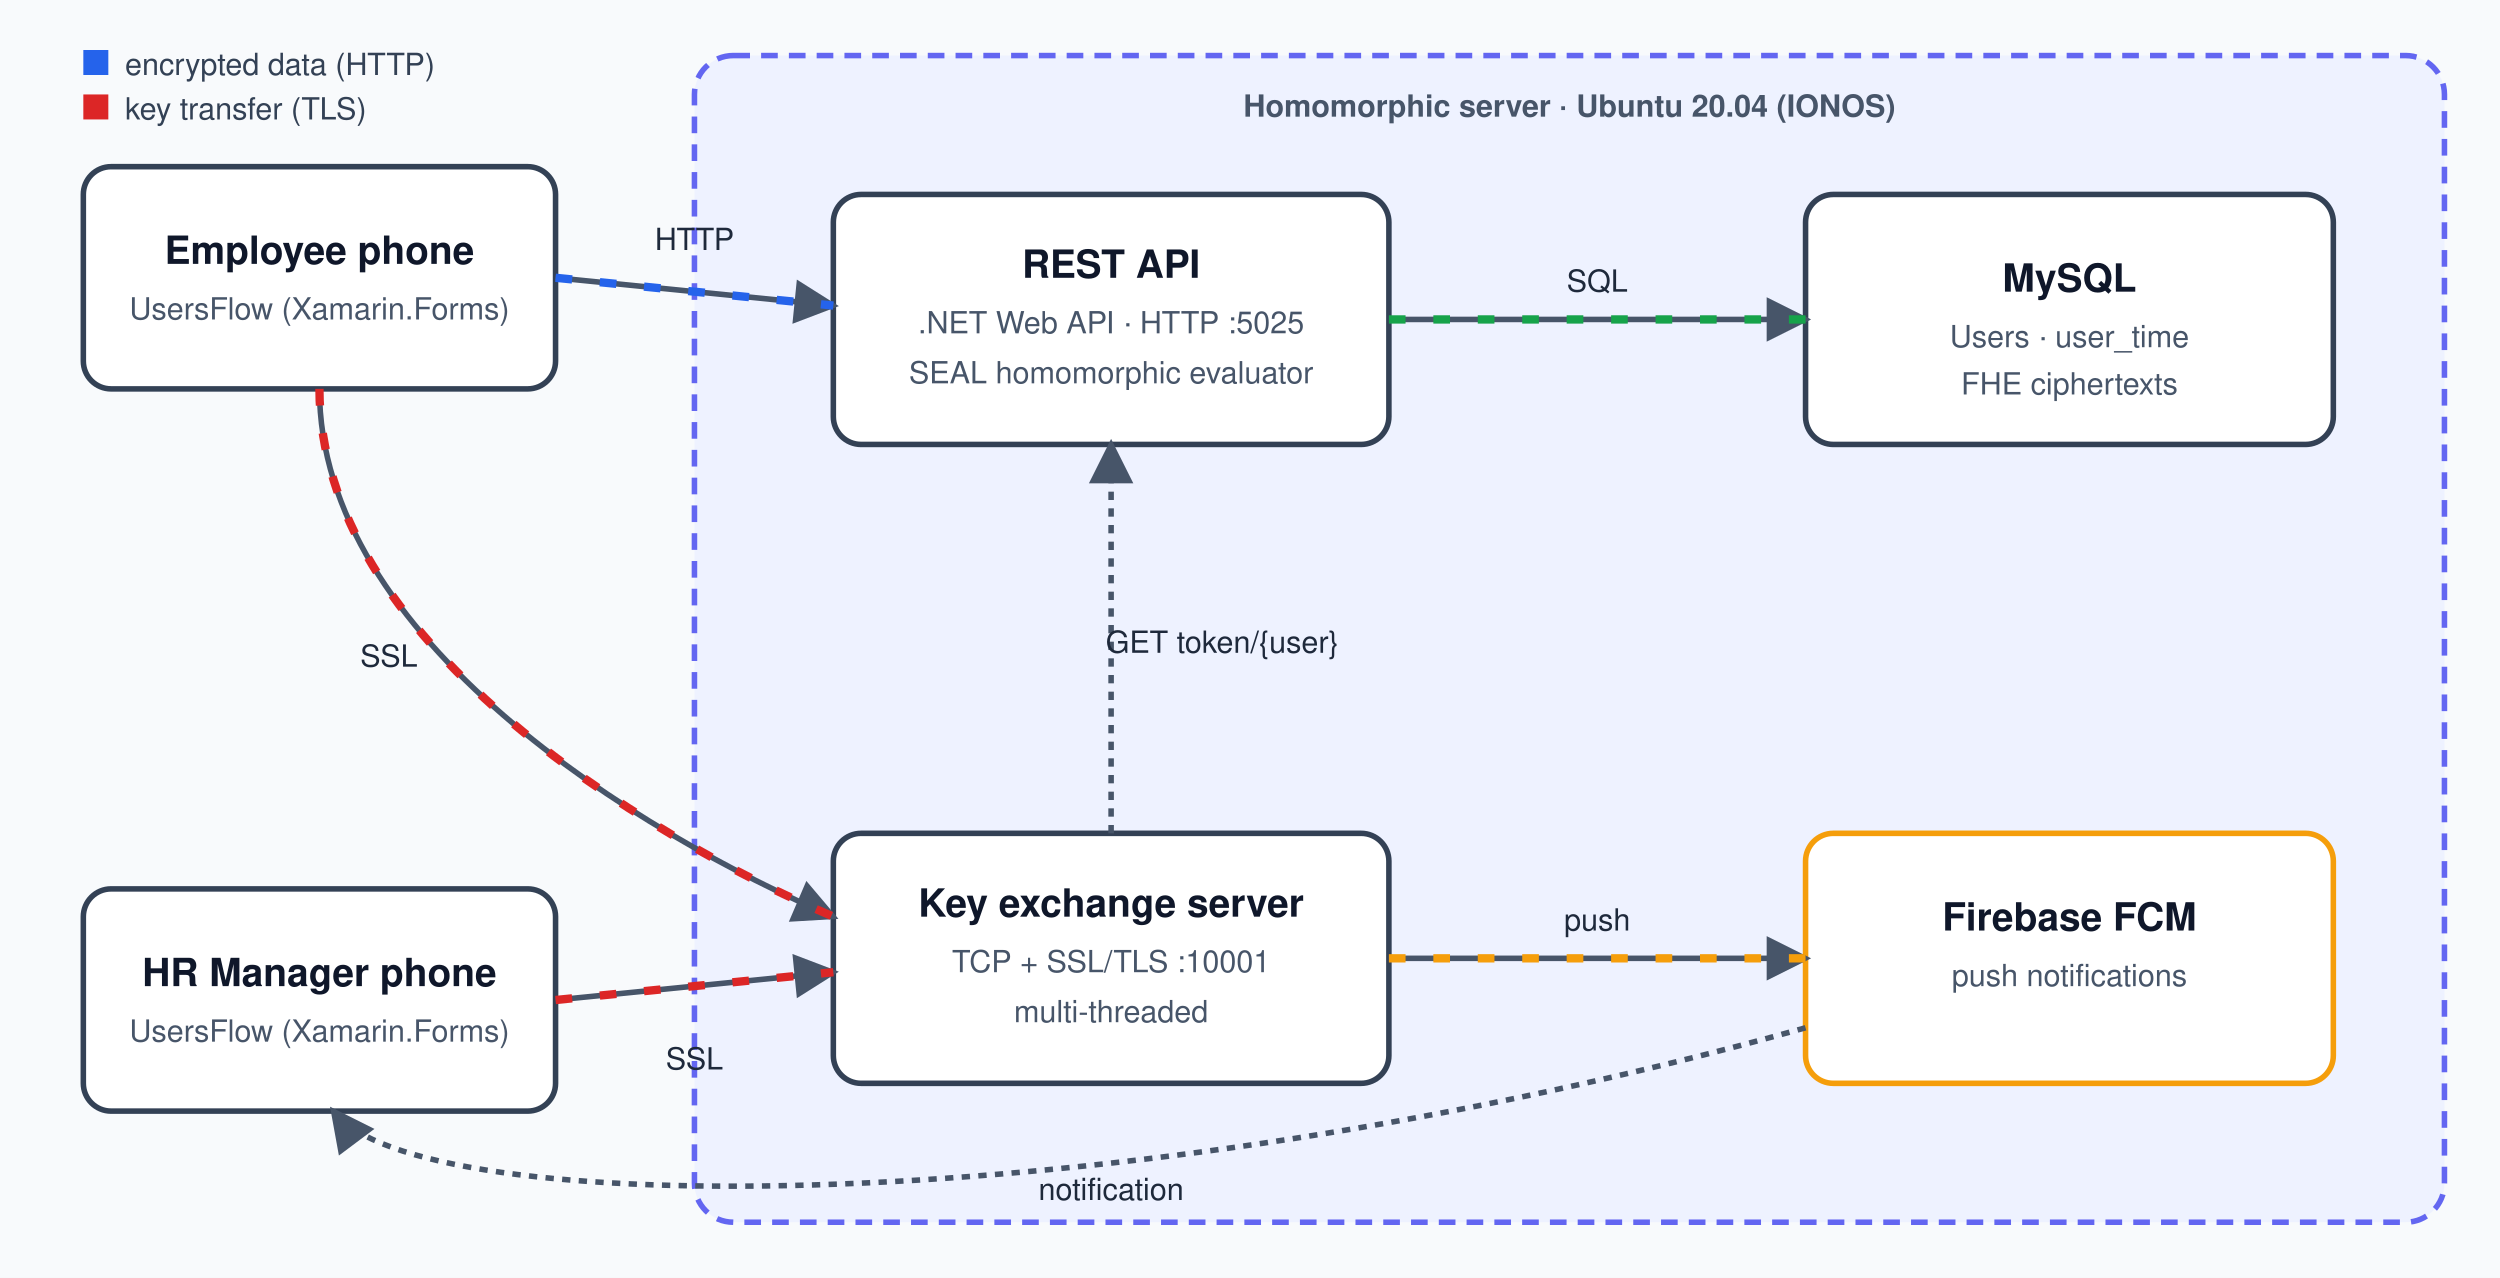
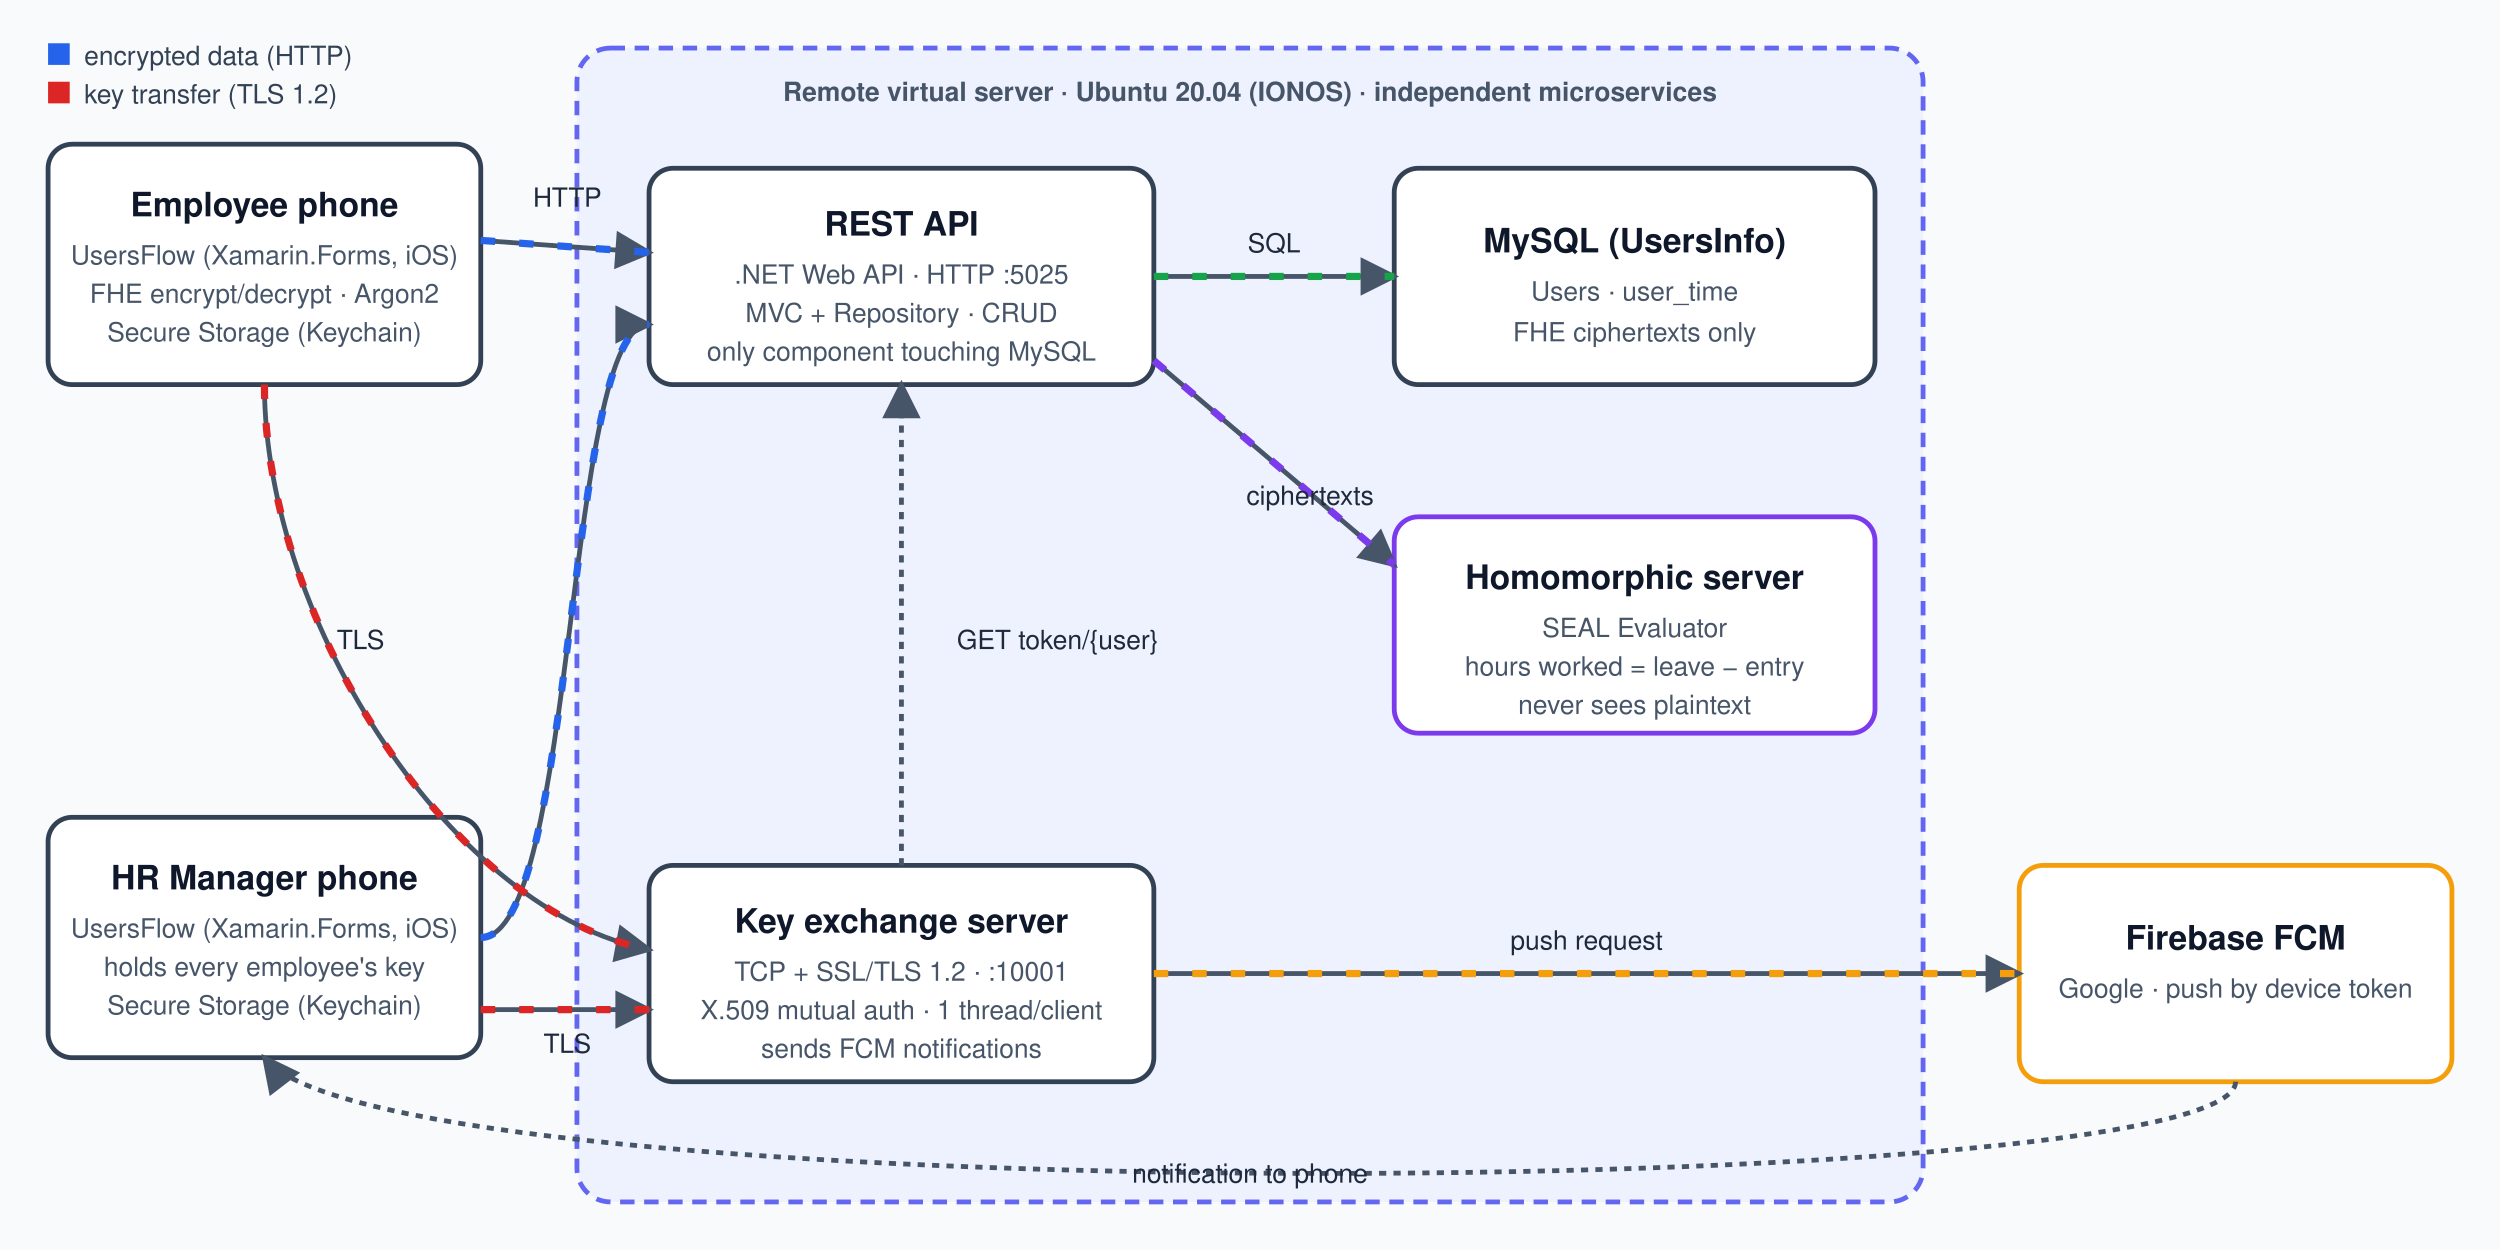
- <svg xmlns="http://www.w3.org/2000/svg" viewBox="0 0 900 460" font-family="Helvetica,Arial,sans-serif">
+ <svg xmlns="http://www.w3.org/2000/svg" viewBox="0 0 1040 520" font-family="Helvetica,Arial,sans-serif">
  <defs>
    <marker id="a" markerWidth="8" markerHeight="8" refX="7" refY="4" orient="auto">
      <path d="M0,0 L8,4 L0,8z" fill="#475569" />
    </marker>
    <style>
- .box{fill:#fff;stroke:#334155;stroke-width:2;rx:10}
+ .box{fill:#fff;stroke:#334155;stroke-width:2}
.t{font-size:14px;font-weight:700;fill:#0f172a;text-anchor:middle}
.s{font-size:11px;fill:#475569;text-anchor:middle}
.l{font-size:11px;fill:#1e293b;text-anchor:middle}
.ln{stroke:#475569;stroke-width:2;fill:none;marker-end:url(#a)}
.fl{stroke-width:3;fill:none;stroke-dasharray:6 10;animation:d 1s linear infinite}
@keyframes d{to{stroke-dashoffset:-16}}
</style>
  </defs>
-   <rect width="900" height="460" fill="#f8fafc" />
-   <rect x="250" y="20" width="630" height="420" rx="14" fill="#eef2ff" stroke="#6366f1" stroke-dasharray="6 4" stroke-width="2" />
-   <text x="565" y="42" class="s" font-weight="700">Homomorphic server · Ubuntu 20.04 (IONOS)</text>
-   <rect class="box" x="30" y="60" width="170" height="80" />
-   <text x="115" y="95" class="t">Employee phone</text>
-   <text x="115" y="115" class="s">UsersFlow (Xamarin.Forms)</text>
-   <rect class="box" x="30" y="320" width="170" height="80" />
-   <text x="115" y="355" class="t">HR Manager phone</text>
-   <text x="115" y="375" class="s">UsersFlow (Xamarin.Forms)</text>
-   <rect class="box" x="300" y="70" width="200" height="90" />
-   <text x="400" y="100" class="t">REST API</text>
-   <text x="400" y="120" class="s">.NET Web API · HTTP :5025</text>
-   <text x="400" y="138" class="s">SEAL homomorphic evaluator</text>
-   <rect class="box" x="300" y="300" width="200" height="90" />
-   <text x="400" y="330" class="t">Key exchange server</text>
-   <text x="400" y="350" class="s">TCP + SSL/TLS :10001</text>
-   <text x="400" y="368" class="s">multi-threaded</text>
-   <rect class="box" x="650" y="70" width="190" height="90" />
-   <text x="745" y="105" class="t">MySQL</text>
-   <text x="745" y="125" class="s">Users · user_time</text>
-   <text x="745" y="142" class="s">FHE ciphertexts</text>
-   <rect class="box" x="650" y="300" width="190" height="90" style="stroke:#f59e0b" />
-   <text x="745" y="335" class="t">Firebase FCM</text>
-   <text x="745" y="355" class="s">push notifications</text>
-   <path class="ln" d="M200,100 L300,110" />
-   <path class="fl" stroke="#2563eb" d="M200,100 L300,110" />
-   <text x="250" y="90" class="l">HTTP</text>
-   <path class="ln" d="M500,115 L650,115" />
-   <path class="fl" stroke="#16a34a" d="M500,115 L650,115" />
-   <text x="575" y="105" class="l">SQL</text>
-   <path class="ln" d="M200,360 L300,350" />
-   <path class="fl" stroke="#dc2626" d="M200,360 L300,350" />
-   <text x="250" y="385" class="l">SSL</text>
-   <path class="ln" d="M115,140 C115,230 230,300 300,330" />
-   <path class="fl" stroke="#dc2626" d="M115,140 C115,230 230,300 300,330" />
-   <text x="140" y="240" class="l">SSL</text>
-   <path class="ln" d="M500,345 L650,345" />
-   <path class="fl" stroke="#f59e0b" d="M500,345 L650,345" />
-   <text x="575" y="335" class="l">push</text>
-   <path class="ln" d="M400,300 L400,160" stroke-dasharray="3 3" />
-   <text x="440" y="235" class="l">GET token/{user}</text>
-   <path class="ln" d="M650,370 C400,440 150,440 120,400" stroke-dasharray="3 3" />
-   <text x="400" y="432" class="l">notification</text>
+   <rect width="1040" height="520" fill="#f8fafc" />
+   <rect x="240" y="20" width="560" height="480" rx="14" fill="#eef2ff" stroke="#6366f1" stroke-dasharray="6 4" stroke-width="2" />
+   <text x="520" y="42" class="s" font-weight="700">Remote virtual server · Ubuntu 20.04 (IONOS) · independent microservices</text>
+   <rect class="box" x="20" y="60" width="180" height="100" rx="10" />
+   <text x="110" y="90" class="t">Employee phone</text>
+   <text x="110" y="110" class="s">UsersFlow (Xamarin.Forms, iOS)</text>
+   <text x="110" y="126" class="s">FHE encrypt/decrypt · Argon2</text>
+   <text x="110" y="142" class="s">Secure Storage (Keychain)</text>
+   <rect class="box" x="20" y="340" width="180" height="100" rx="10" />
+   <text x="110" y="370" class="t">HR Manager phone</text>
+   <text x="110" y="390" class="s">UsersFlow (Xamarin.Forms, iOS)</text>
+   <text x="110" y="406" class="s">holds every employee's key</text>
+   <text x="110" y="422" class="s">Secure Storage (Keychain)</text>
+   <rect class="box" x="270" y="70" width="210" height="90" rx="10" />
+   <text x="375" y="98" class="t">REST API</text>
+   <text x="375" y="118" class="s">.NET Web API · HTTP :5025</text>
+   <text x="375" y="134" class="s">MVC + Repository · CRUD</text>
+   <text x="375" y="150" class="s">only component touching MySQL</text>
+   <rect class="box" x="580" y="70" width="200" height="90" rx="10" />
+   <text x="680" y="105" class="t">MySQL (UsersInfo)</text>
+   <text x="680" y="125" class="s">Users · user_time</text>
+   <text x="680" y="142" class="s">FHE ciphertexts only</text>
+   <rect class="box" x="580" y="215" width="200" height="90" rx="10" style="stroke:#7c3aed" />
+   <text x="680" y="245" class="t">Homomorphic server</text>
+   <text x="680" y="265" class="s">SEAL Evaluator</text>
+   <text x="680" y="281" class="s">hours worked = leave − entry</text>
+   <text x="680" y="297" class="s">never sees plaintext</text>
+   <rect class="box" x="270" y="360" width="210" height="90" rx="10" />
+   <text x="375" y="388" class="t">Key exchange server</text>
+   <text x="375" y="408" class="s">TCP + SSL/TLS 1.2 · :10001</text>
+   <text x="375" y="424" class="s">X.509 mutual auth · 1 thread/client</text>
+   <text x="375" y="440" class="s">sends FCM notifications</text>
+   <rect class="box" x="840" y="360" width="180" height="90" rx="10" style="stroke:#f59e0b" />
+   <text x="930" y="395" class="t">Firebase FCM</text>
+   <text x="930" y="415" class="s">Google · push by device token</text>
+   <path class="ln" d="M200,100 L270,105" />
+   <path class="fl" stroke="#2563eb" d="M200,100 L270,105" />
+   <text x="236" y="86" class="l">HTTP</text>
+   <path class="ln" d="M200,390 C240,390 235,135 270,135" />
+   <path class="fl" stroke="#2563eb" d="M200,390 C240,390 235,135 270,135" />
+   <path class="ln" d="M110,160 C110,260 190,380 270,395" />
+   <path class="fl" stroke="#dc2626" d="M110,160 C110,260 190,380 270,395" />
+   <text x="150" y="270" class="l">TLS</text>
+   <path class="ln" d="M200,420 L270,420" />
+   <path class="fl" stroke="#dc2626" d="M200,420 L270,420" />
+   <text x="236" y="438" class="l">TLS</text>
+   <path class="ln" d="M480,115 L580,115" />
+   <path class="fl" stroke="#16a34a" d="M480,115 L580,115" />
+   <text x="530" y="105" class="l">SQL</text>
+   <path class="ln" d="M480,150 L580,235" />
+   <path class="fl" stroke="#7c3aed" d="M480,150 L580,235" />
+   <text x="545" y="210" class="l">ciphertexts</text>
+   <path class="ln" d="M375,360 L375,160" stroke-dasharray="3 3" />
+   <text x="440" y="270" class="l">GET token/{user}</text>
+   <path class="ln" d="M480,405 L840,405" />
+   <path class="fl" stroke="#f59e0b" d="M480,405 L840,405" />
+   <text x="660" y="395" class="l">push request</text>
+   <path class="ln" d="M930,450 C930,500 160,505 110,440" stroke-dasharray="3 3" />
+   <text x="520" y="492" class="l">notification to phone</text>
  <g font-size="11" fill="#334155">
-     <rect x="30" y="18" width="9" height="9" fill="#2563eb" />
-     <text x="45" y="27">encrypted data (HTTP)</text>
-     <rect x="30" y="34" width="9" height="9" fill="#dc2626" />
-     <text x="45" y="43">key transfer (TLS)</text>
+     <rect x="20" y="18" width="9" height="9" fill="#2563eb" />
+     <text x="35" y="27">encrypted data (HTTP)</text>
+     <rect x="20" y="34" width="9" height="9" fill="#dc2626" />
+     <text x="35" y="43">key transfer (TLS 1.2)</text>
  </g>
</svg>
